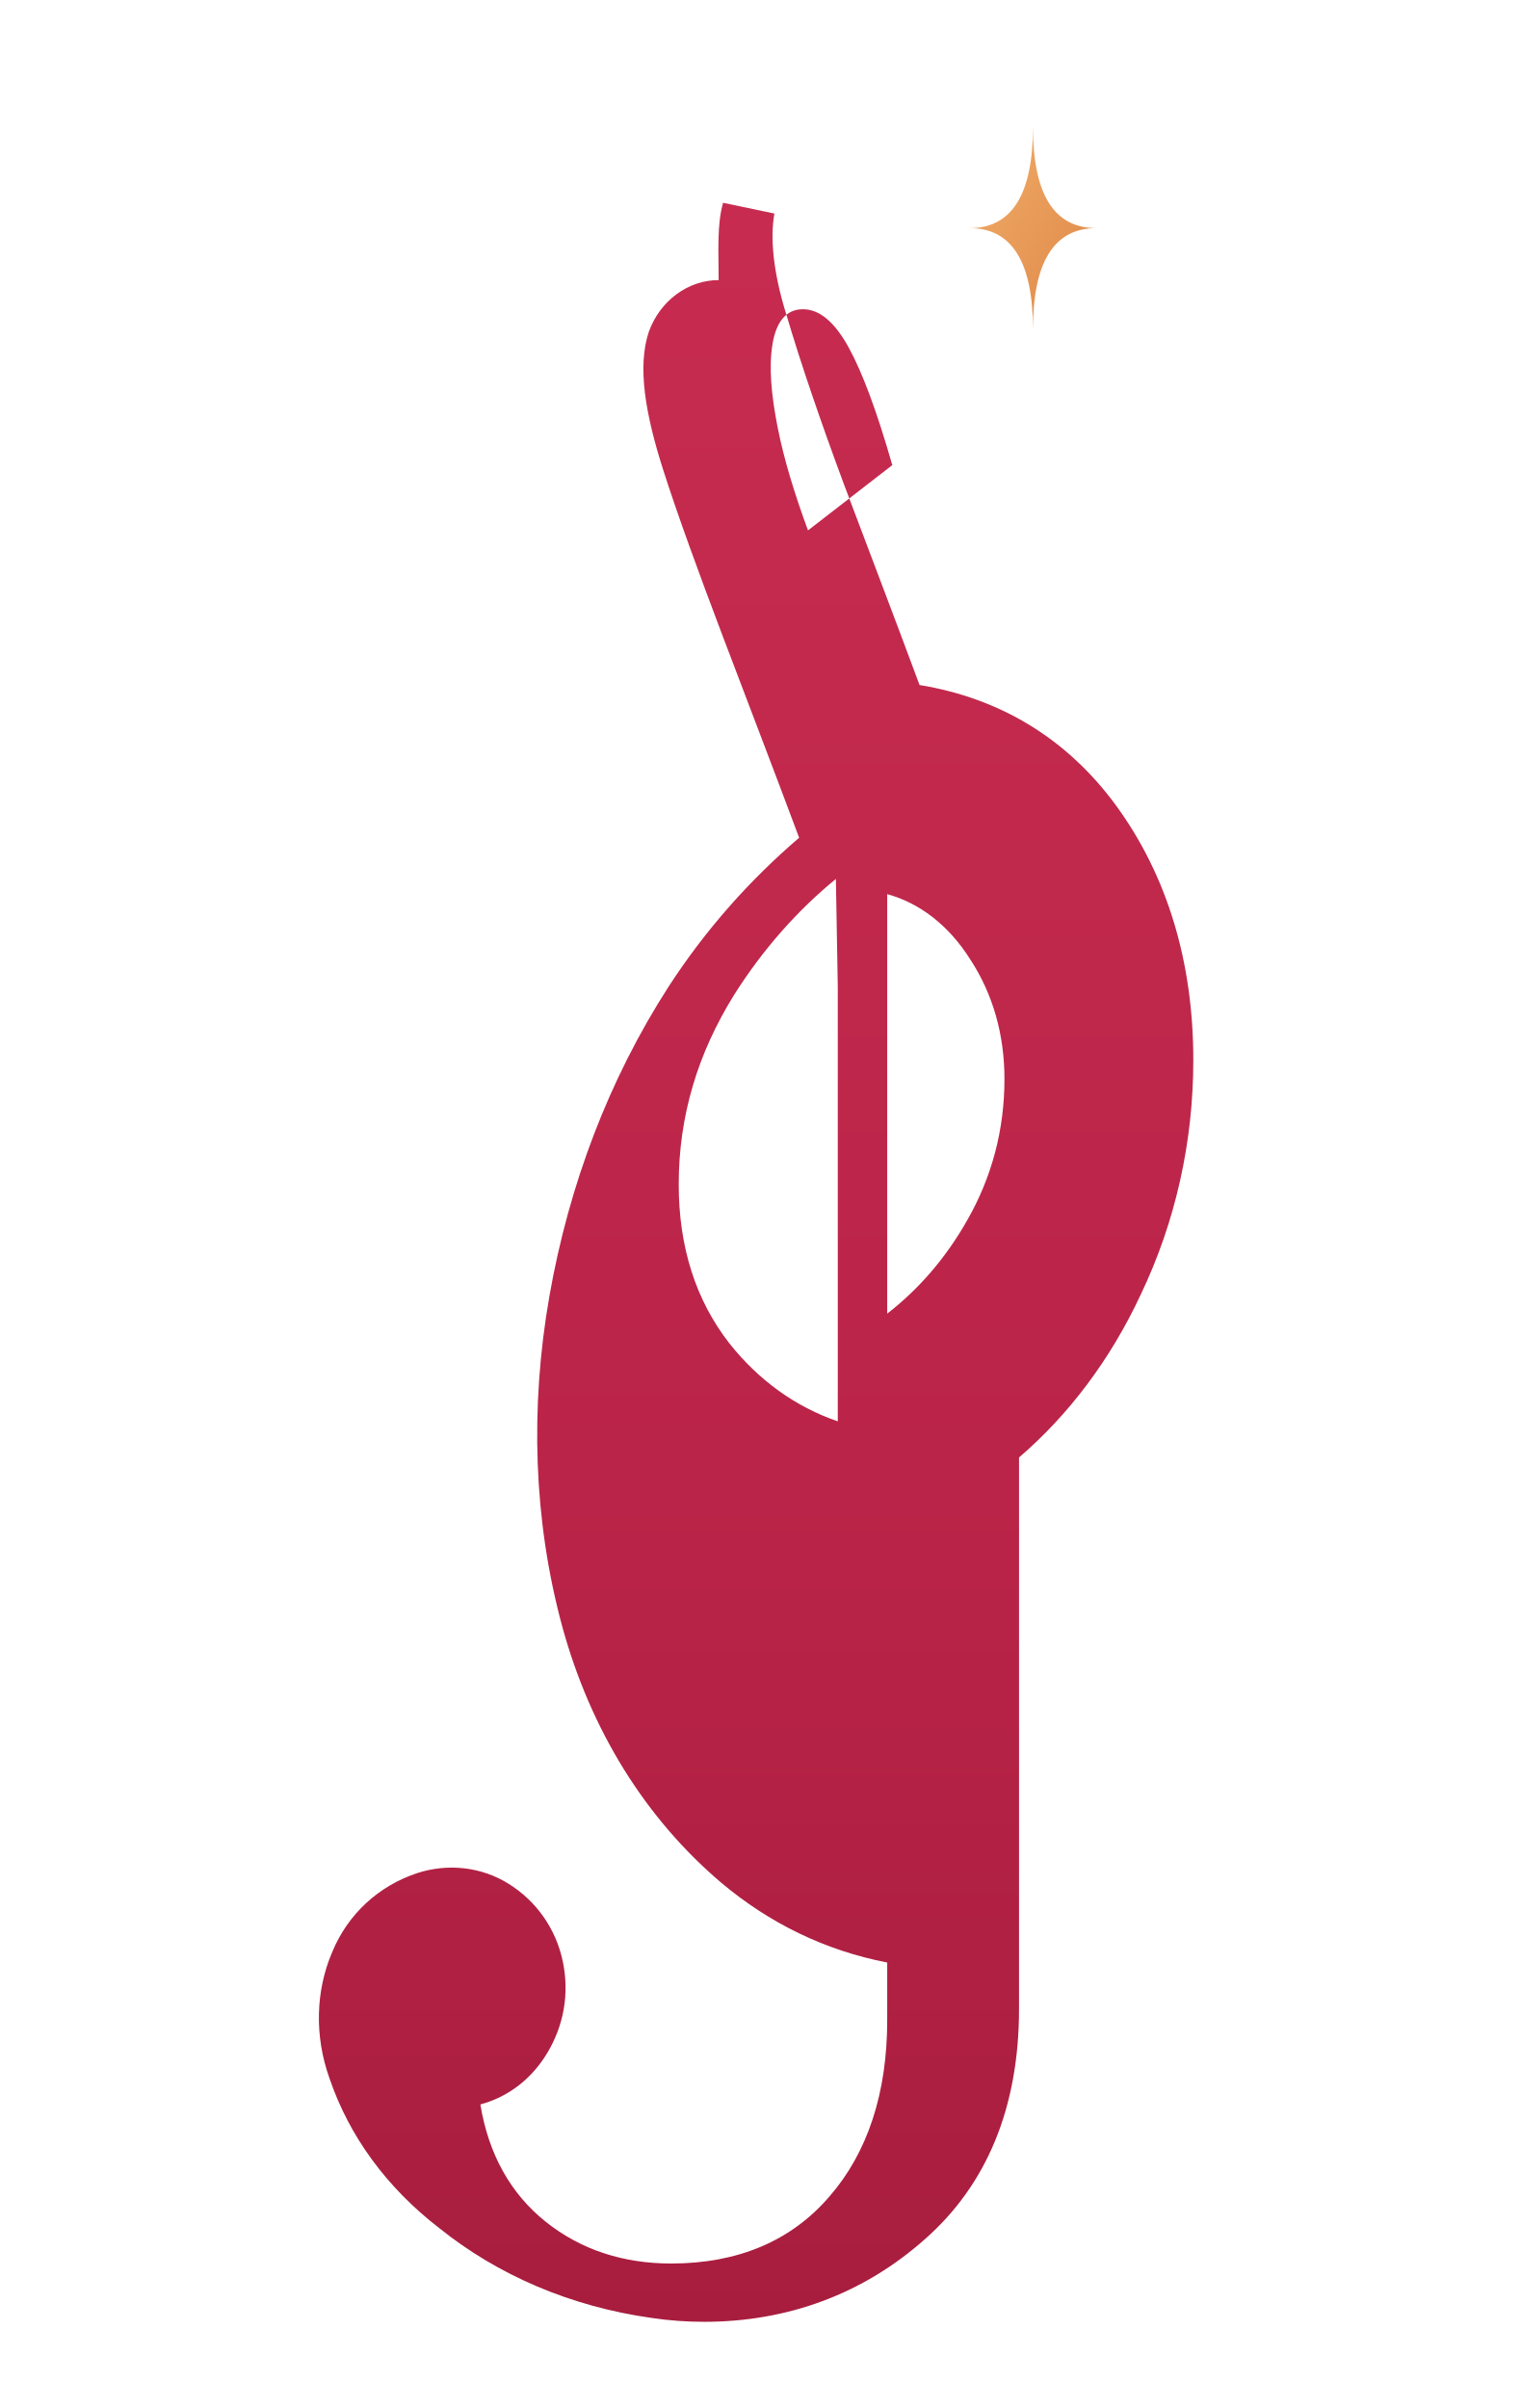
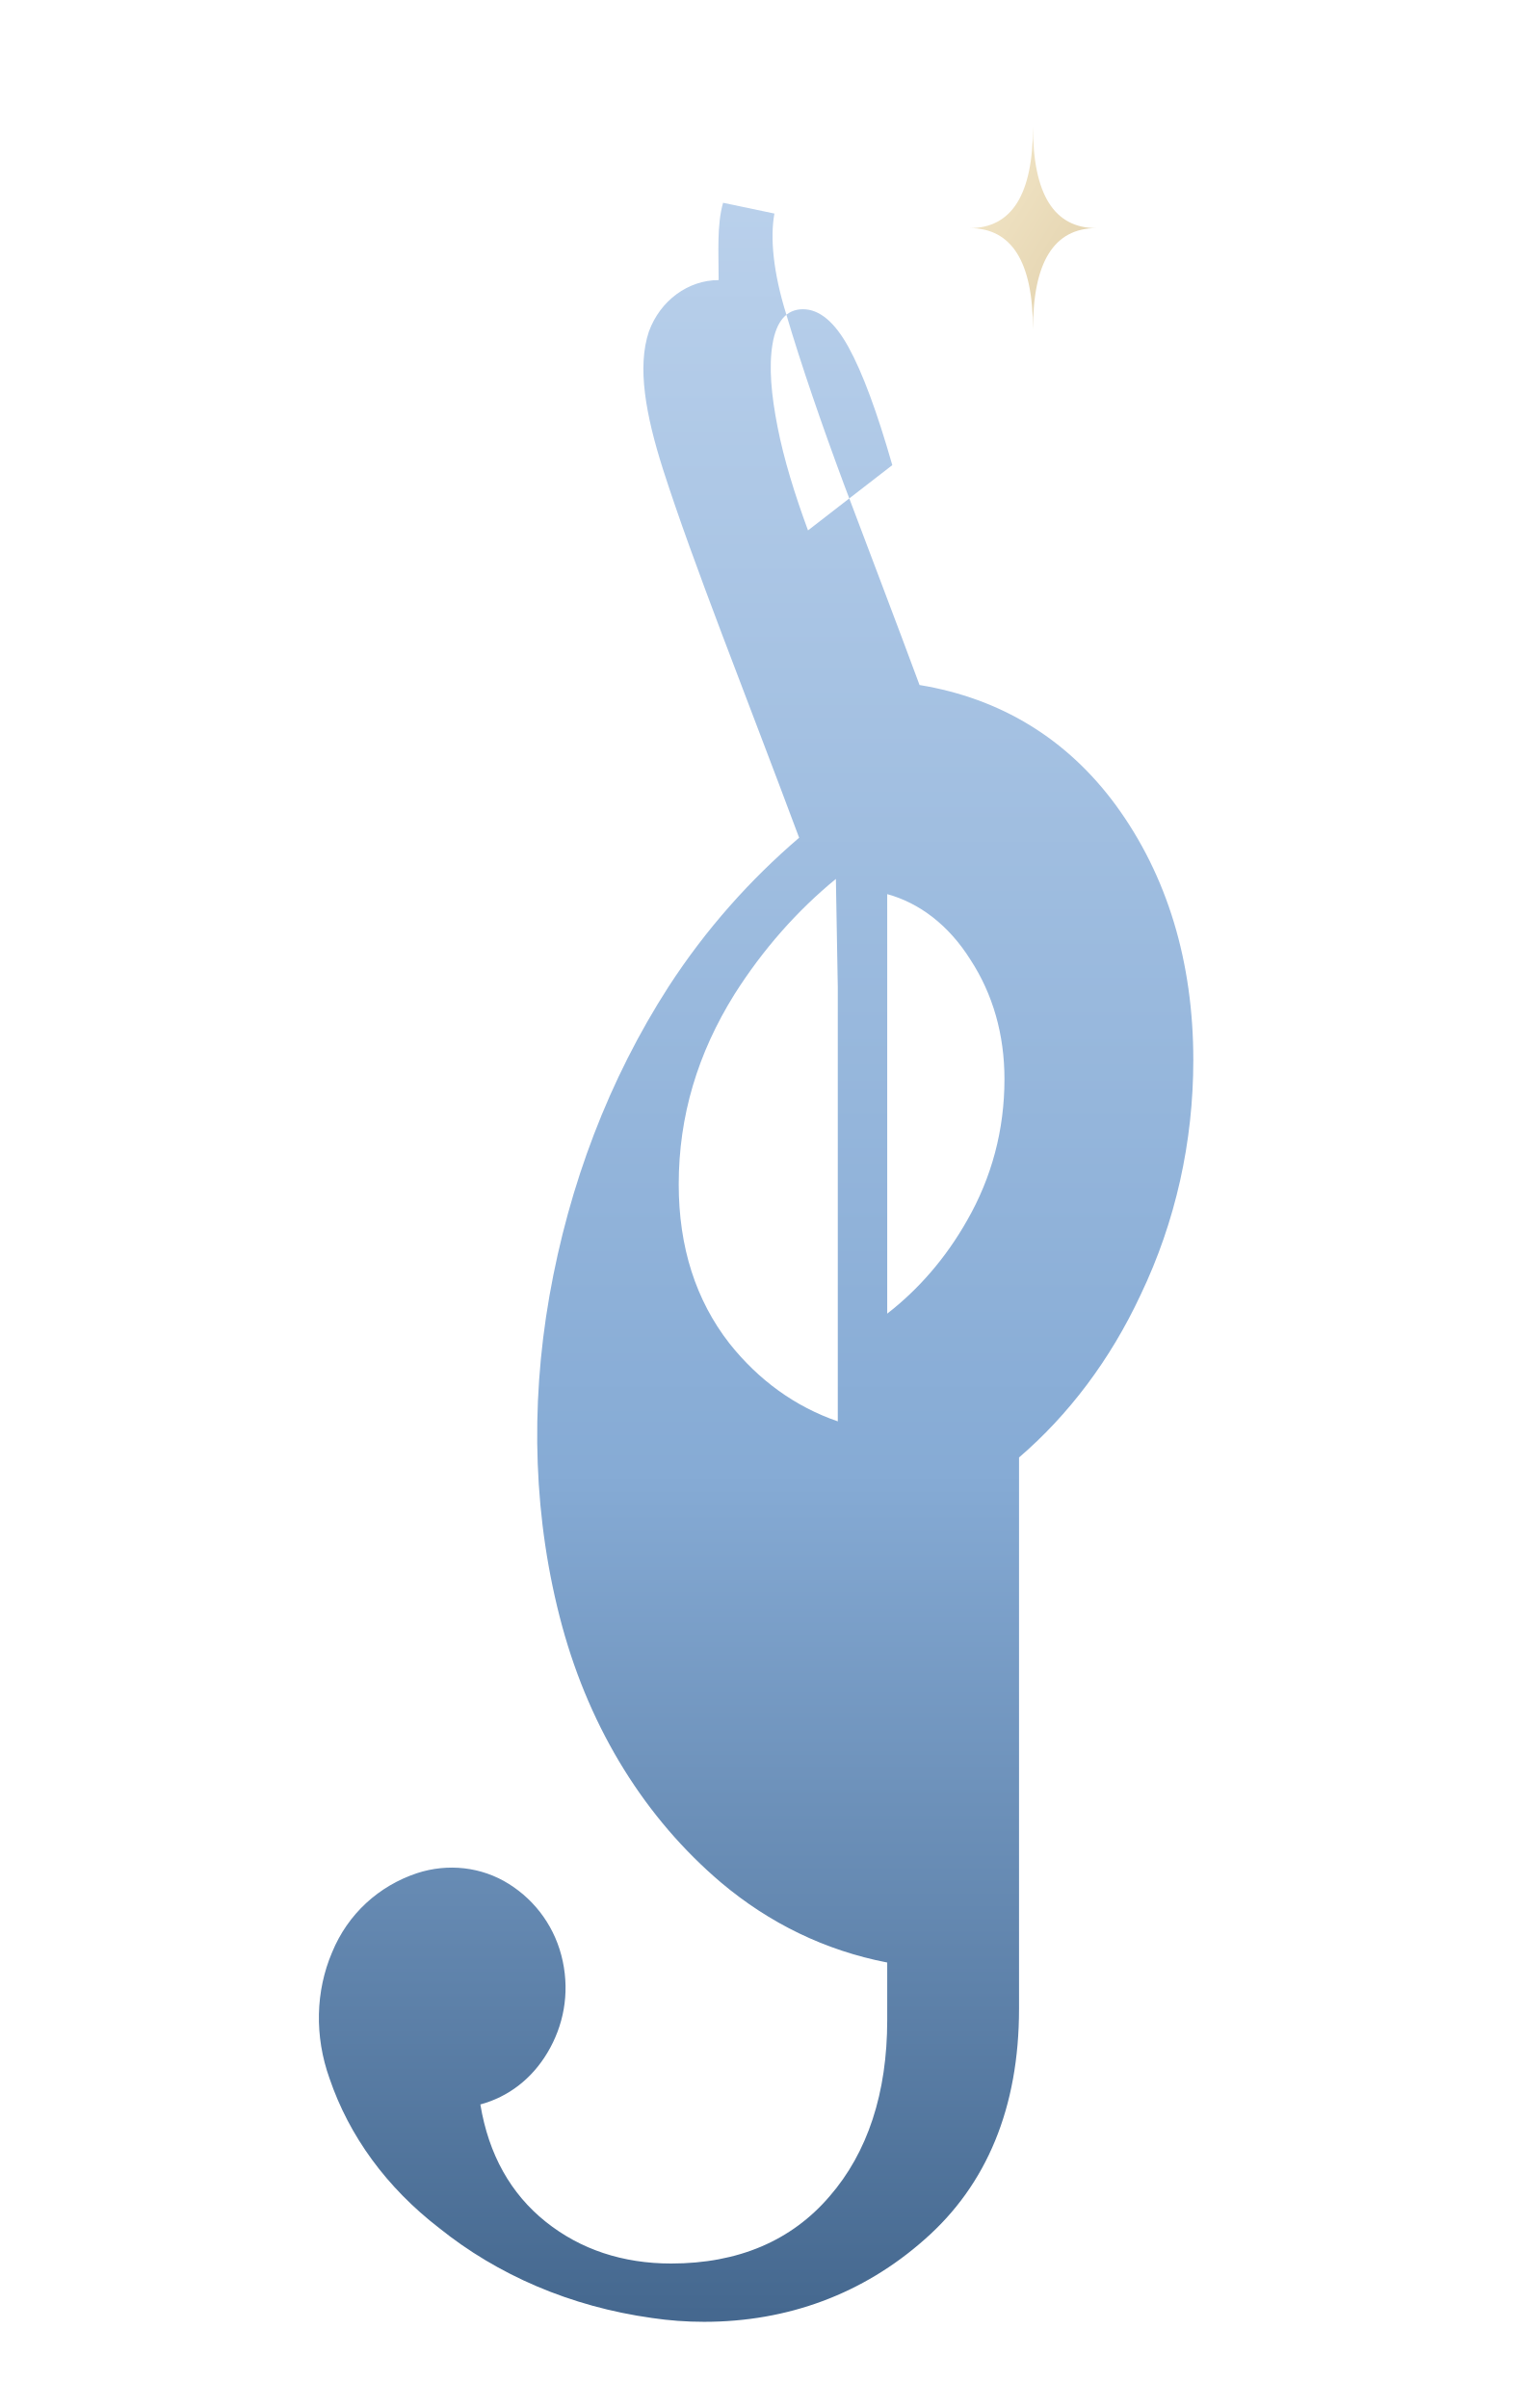
<svg xmlns="http://www.w3.org/2000/svg" viewBox="0 0 240 380" width="100%" height="100%">
  <defs>
    <linearGradient id="clefGradient" x1="0%" y1="0%" x2="0%" y2="100%">
-       <stop offset="0%" stop-color="#C72C50" />
-       <stop offset="60%" stop-color="#BA2448" />
-       <stop offset="100%" stop-color="#A81D3E" />
+       <stop offset="0%" stop-color="#B9D0EB" />
+       <stop offset="60%" stop-color="#86ABD5" />
+       <stop offset="100%" stop-color="#45688F" />
    </linearGradient>
    <linearGradient id="starGradient" x1="0%" y1="0%" x2="100%" y2="100%">
-       <stop offset="0%" stop-color="#F2AE6B" />
-       <stop offset="100%" stop-color="#DE8645" />
+       <stop offset="0%" stop-color="#F5E9CB" />
+       <stop offset="100%" stop-color="#E0CFAA" />
    </linearGradient>
  </defs>
  <g transform="translate(15, 10)">
    <path fill="url(#starGradient)" d="       M 148 10        Q 148 26 158 26        Q 148 26 148 42        Q 148 26 138 26        Q 148 26 148 10 Z     " />
    <path fill="url(#clefGradient)" fill-rule="evenodd" d="       M 98.4 34.2       C 93.6 34.2 89.2 37.4 87.4 42.3       C 85.5 47.9 86.9 55.5 89.6 64       C 94.4 79 102.6 99.4 111.1 122.2       C 103.4 128.8 96.4 136.6 90.5 145.7       C 81.1 160.3 74.8 176.9 71.7 194.5       C 68.6 212.2 69.2 230 73.7 246.6       C 78.2 263.1 86.9 277 98.8 287.1       C 106.4 293.5 115.2 297.8 125 299.7       L 125 308.8       C 125 320.3 121.9 329.7 115.9 336.6       C 109.9 343.6 101.5 347.2 90.9 347.2       C 83.3 347.2 76.6 345 71.1 340.6       C 65.6 336.2 62.1 330 60.8 322.1       C 65.2 320.9 68.9 318.1 71.4 313.9       C 73.9 309.7 74.9 304.7 73.8 299.5       C 72.7 294.3 69.6 290 65.3 287.3       C 61 284.6 55.7 284 50.8 285.6       C 44.8 287.6 39.9 292 37.4 298.1       C 34.8 304.2 34.6 311.3 37 318       C 40.1 327.1 46 335.2 54.3 341.6       C 63.5 349 75 354 87.9 355.8       C 90.6 356.2 93.3 356.4 96.1 356.4       C 109.3 356.4 121.2 352 130.9 343.4       C 140.7 334.8 145.8 322.6 145.8 307       L 145.8 220       C 153.6 213.3 160.2 204.6 165 194.3       C 170.5 182.8 173.3 170.2 173.3 157.3       C 173.3 141.8 169.2 128.2 161.1 117.1       C 153.4 106.6 142.9 100.2 130.1 98.1       C 126.4 88.1 122.3 77.4 118.2 66.5       C 114.6 56.8 111.4 47.5 109.1 39.7       C 107 33 106.5 27.5 107.2 23.7       L 99.1 22       C 98.1 25.5 98.4 29.8 98.4 34.2       Z       M 125 146.8       L 125 197.3       C 129.9 193.5 134.2 188.6 137.6 182.6       C 141.5 175.8 143.5 168.3 143.5 160.3       C 143.5 153.3 141.7 146.9 138.1 141.4       C 134.7 136 130.1 132.5 125 131.1       L 125 146.8       Z       M 117.2 145.8       L 117.2 214.3       C 110.5 212 104.7 207.8 100.1 202       C 94.8 195.2 92.1 186.8 92.1 176.9       C 92.1 166.1 95.1 156.2 100.9 146.9       C 105.4 139.8 110.8 133.7 116.9 128.7       L 117.2 145.8       Z       M 112.5 73.7       C 110.4 68 108.7 62.5 107.7 57.4       C 106.7 52.3 106.3 47.9 106.9 44.3       C 107.5 40.7 109.1 38.8 111.7 38.8       C 114.3 38.8 116.7 40.8 118.9 44.8       C 121.1 48.8 123.4 55 125.8 63.4       L 112.5 73.7       Z     " />
  </g>
</svg>
